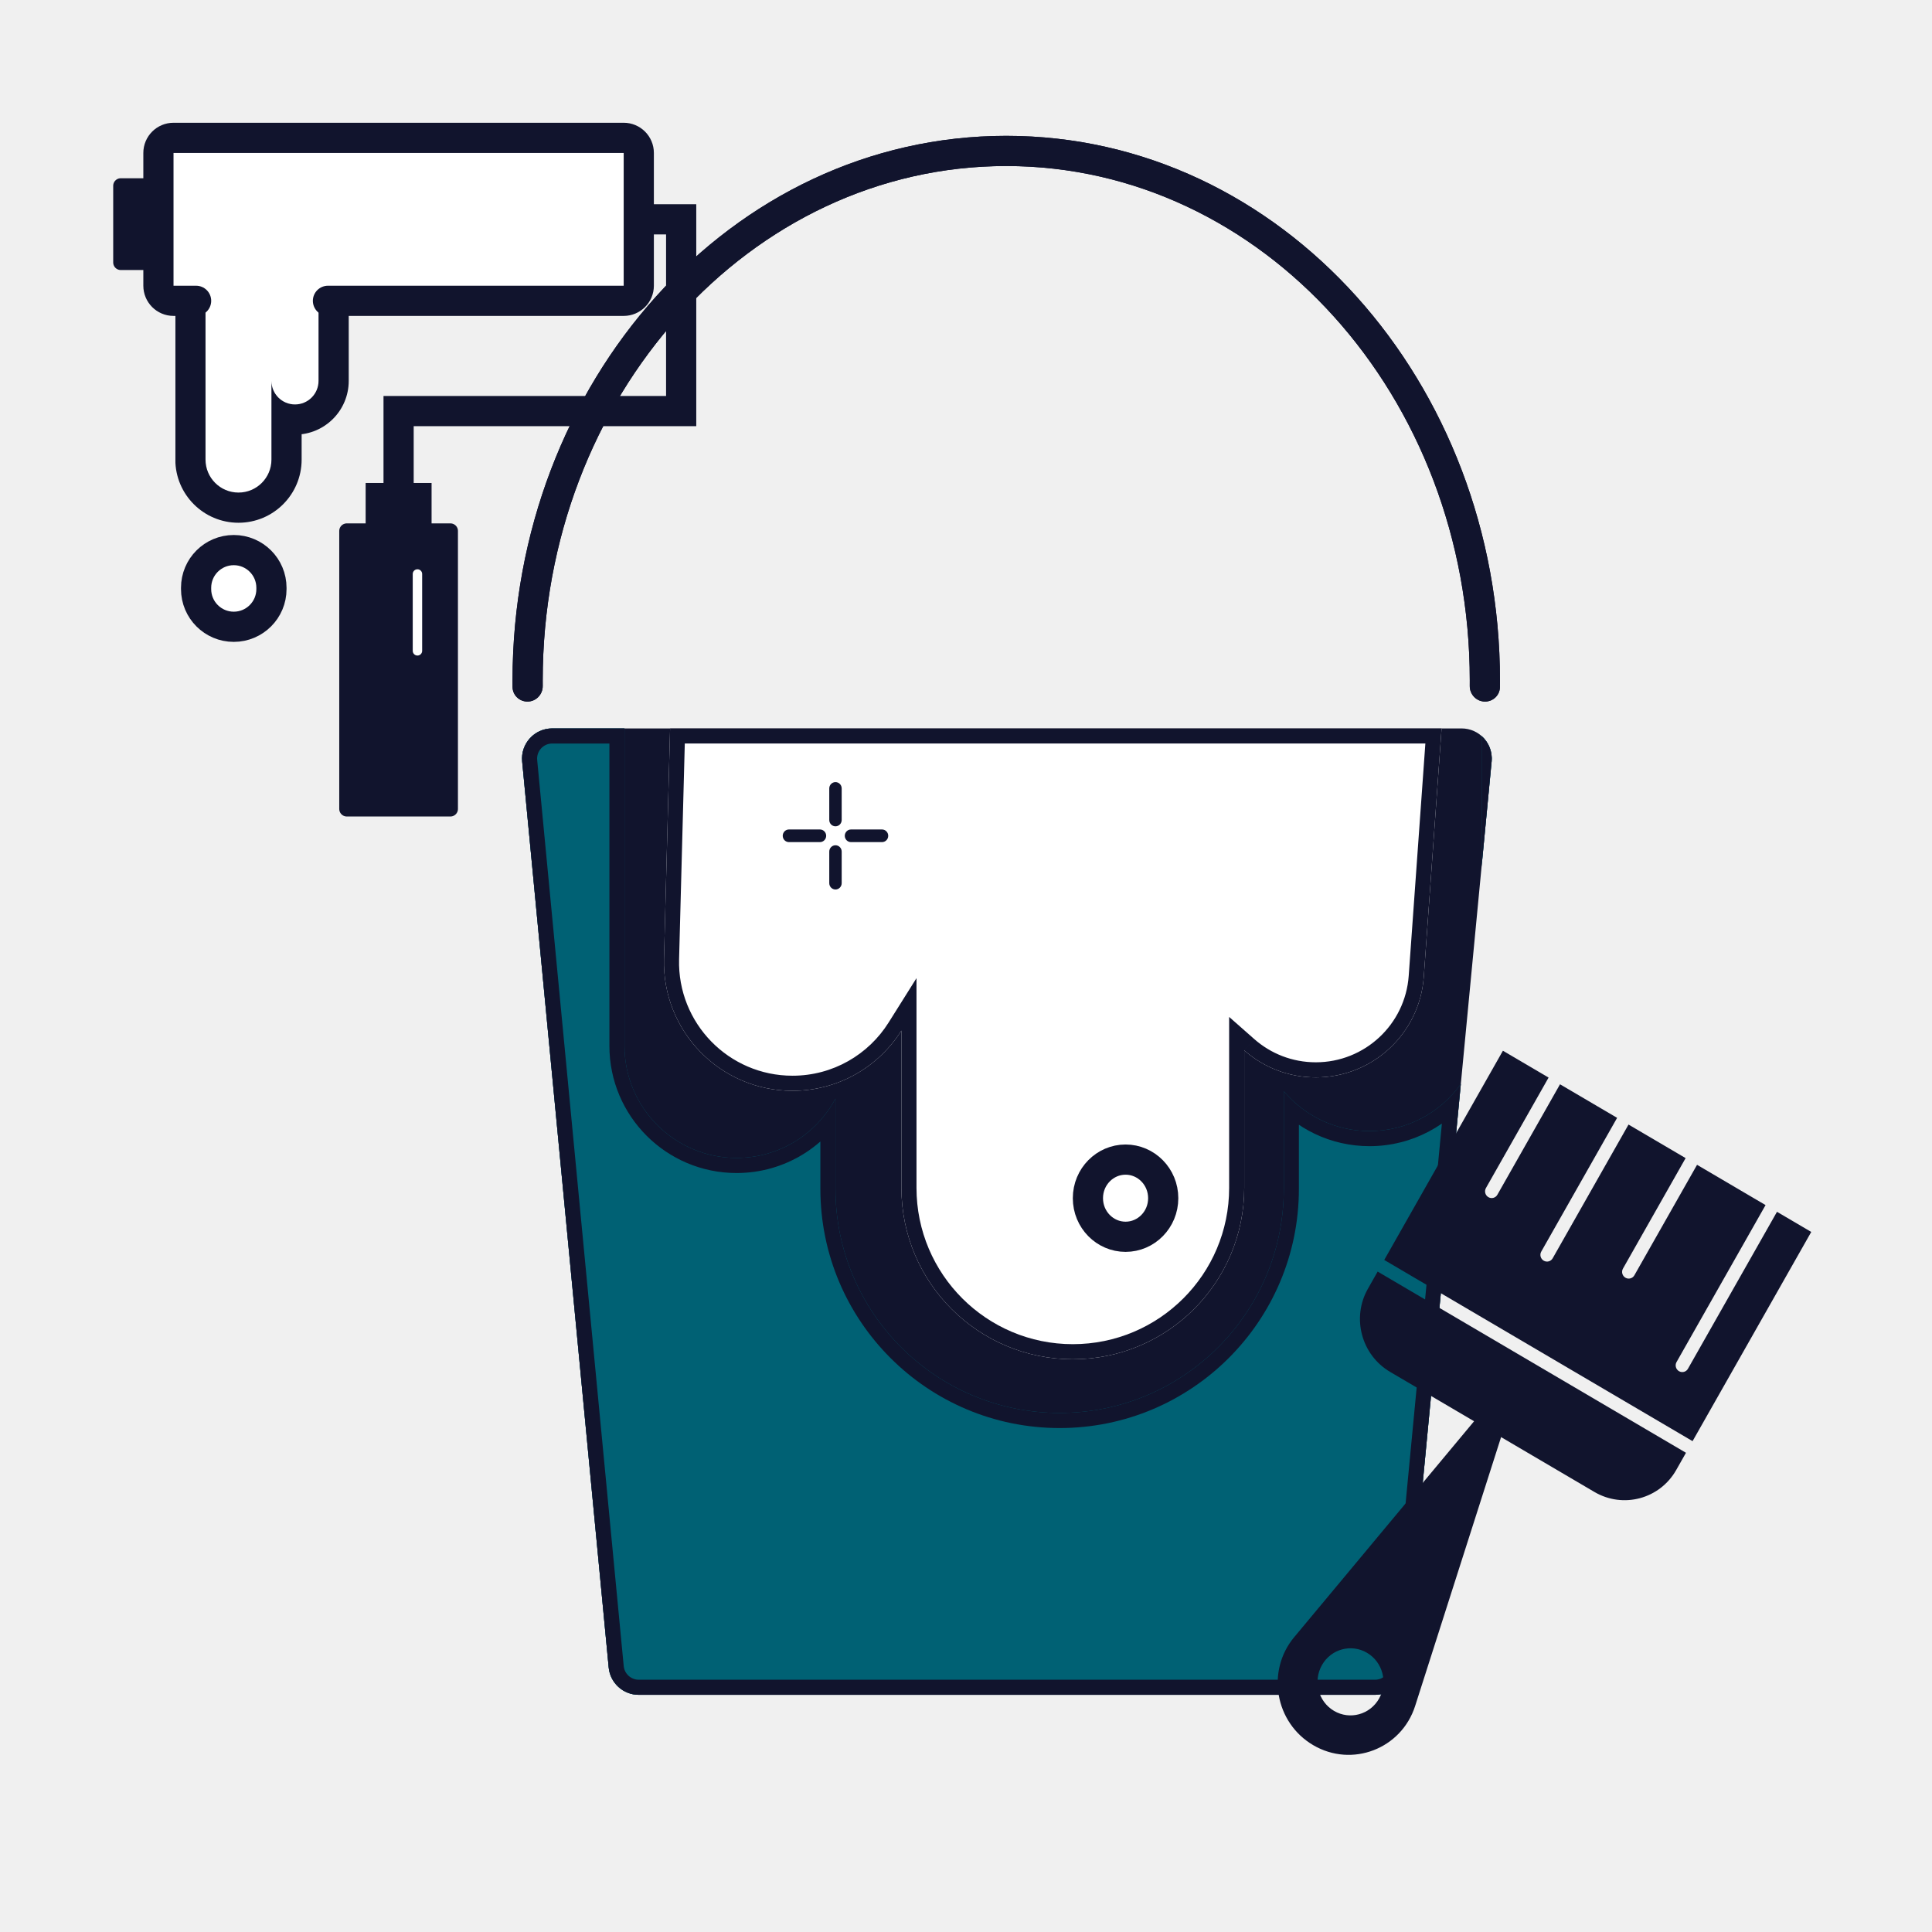
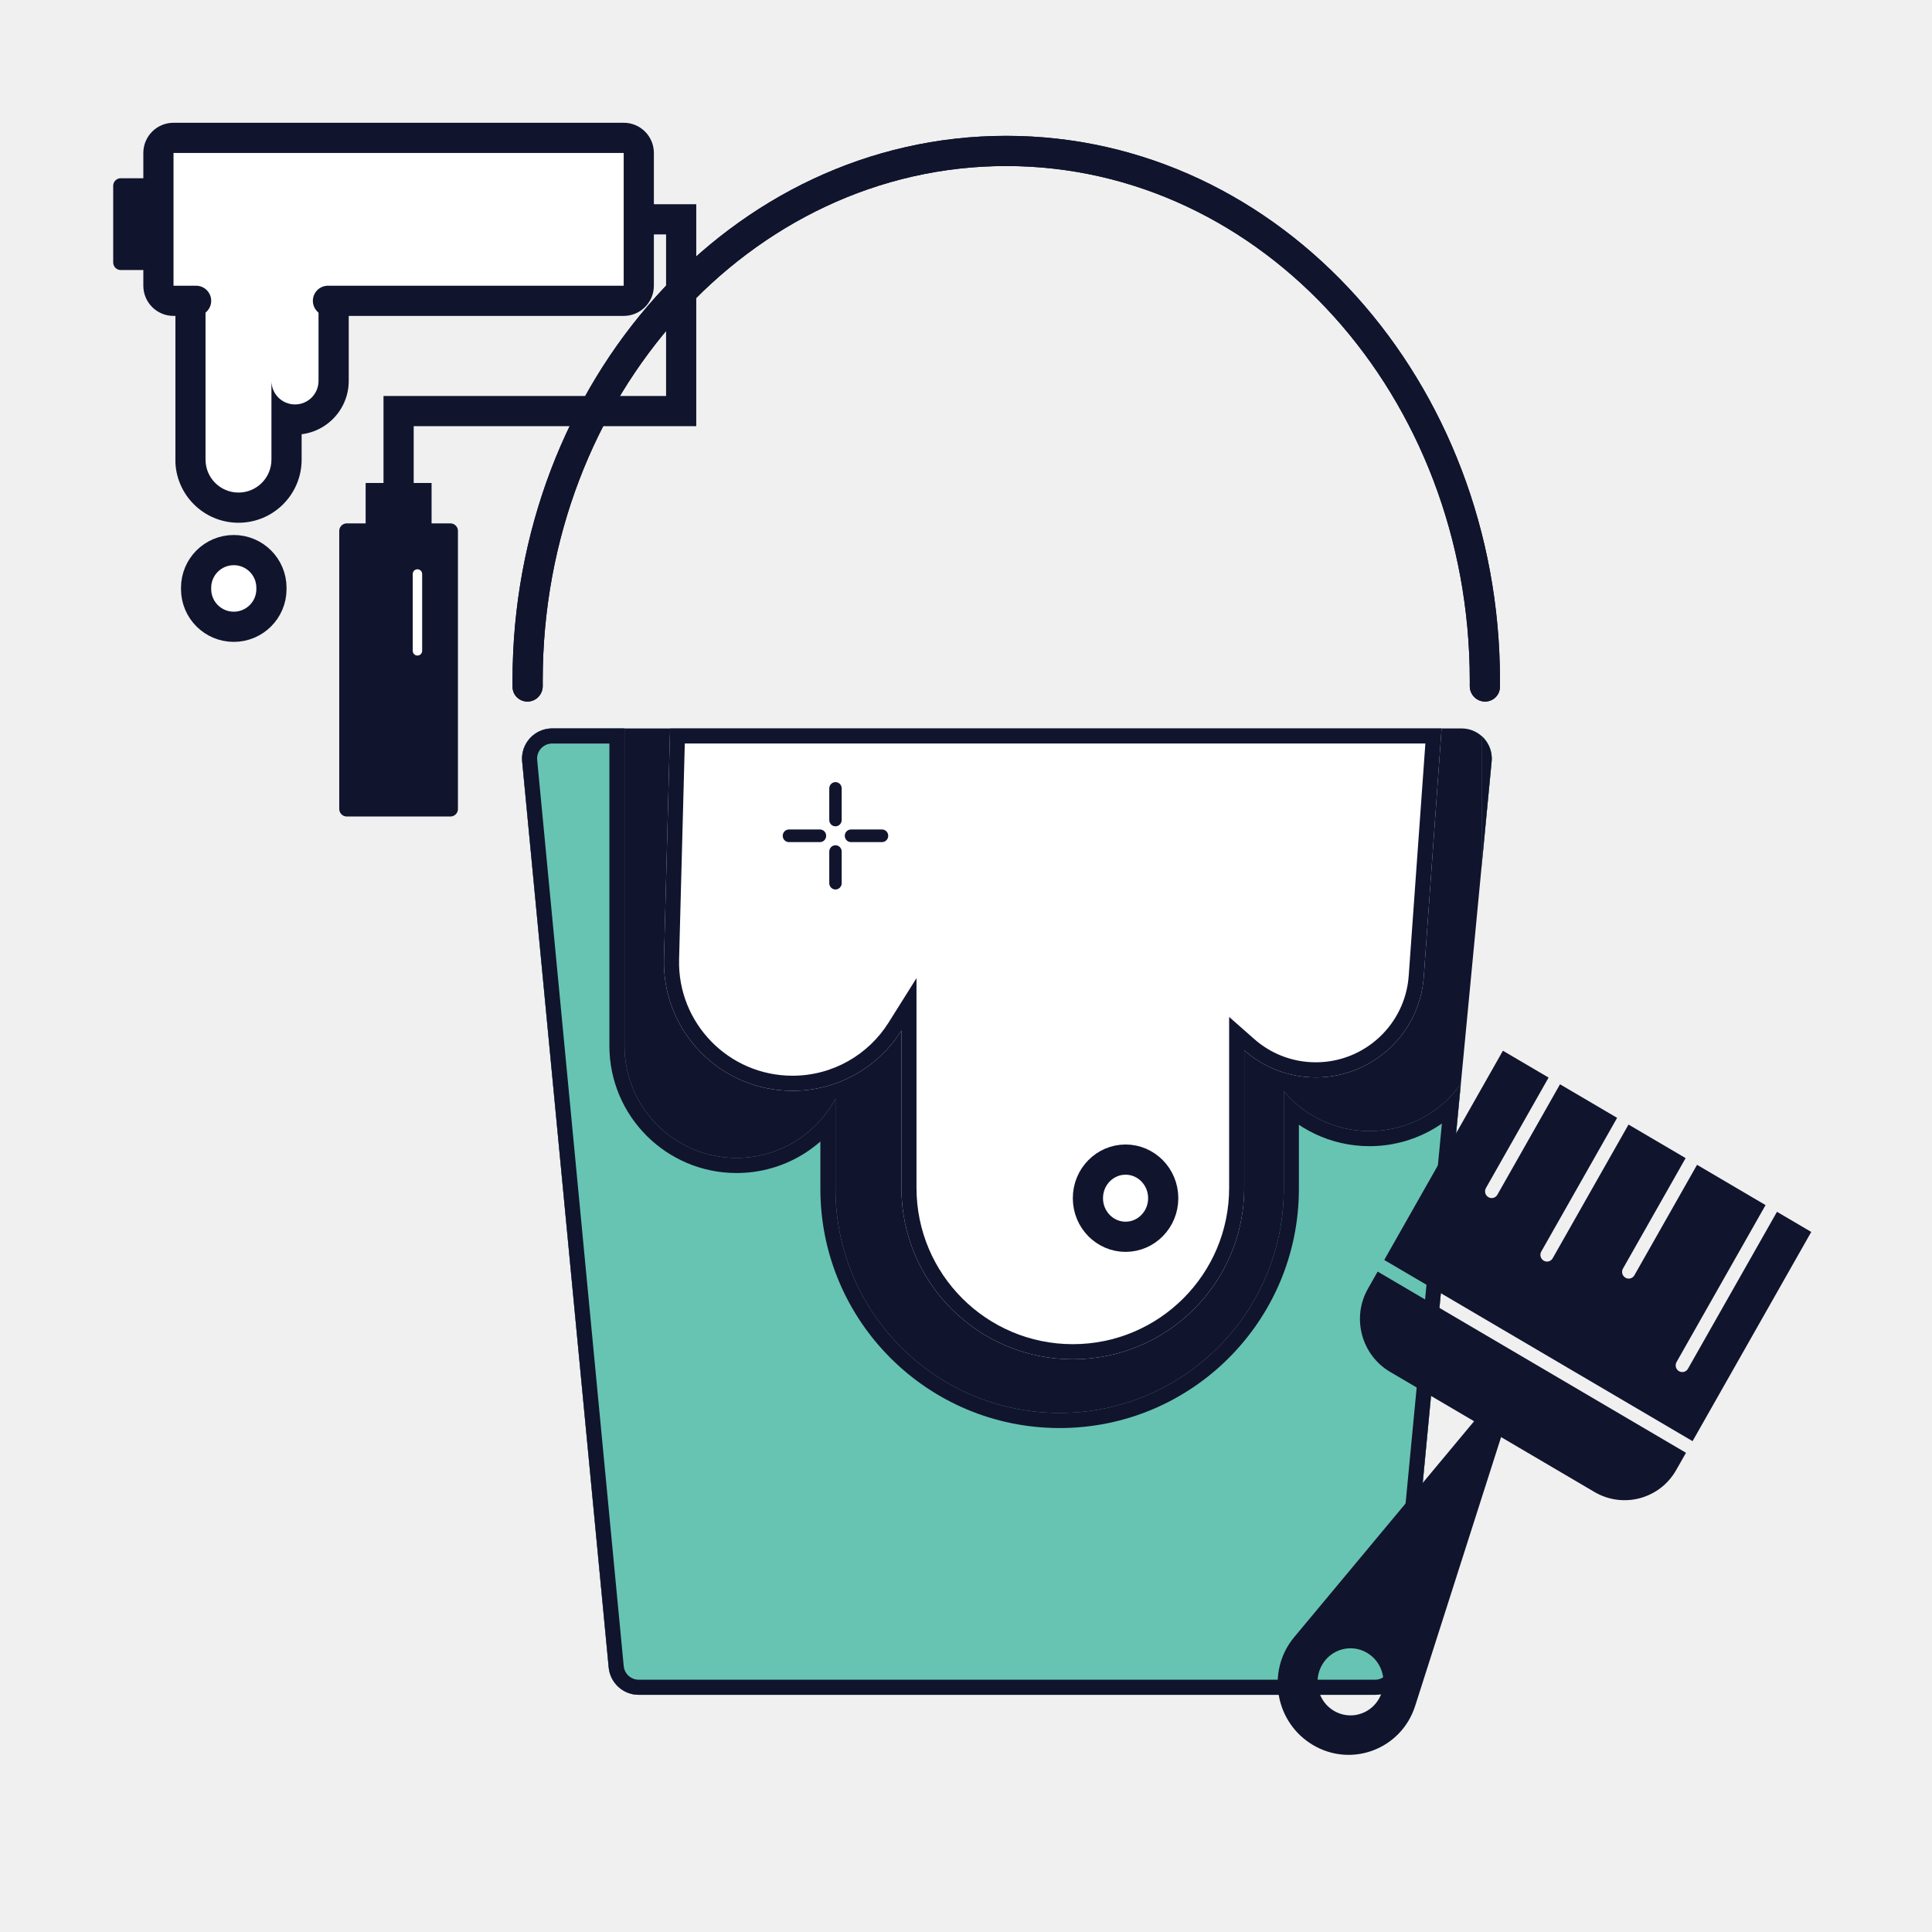
<svg xmlns="http://www.w3.org/2000/svg" width="128" height="128" viewBox="0 0 128 128" fill="none">
  <path d="M34.595 50.45C34.483 49.276 35.406 48.26 36.586 48.26H96.833C98.013 48.26 98.936 49.276 98.824 50.45L93.091 110.476C92.993 111.502 92.131 112.286 91.1 112.286H42.319C41.288 112.286 40.426 111.502 40.328 110.476L34.595 50.45Z" fill="#11142D" />
  <mask id="path-2-inside-1_260_7029" fill="white">
    <path fill-rule="evenodd" clip-rule="evenodd" d="M48.8 76.716C51.637 76.716 54.102 75.125 55.352 72.787V78.76C55.352 86.962 62.002 93.612 70.204 93.612C78.406 93.612 85.055 86.962 85.055 78.76V72.297C86.418 73.912 88.456 74.937 90.734 74.937C93.229 74.937 95.437 73.707 96.783 71.82L93.091 110.476C92.993 111.502 92.131 112.286 91.1 112.286H42.319C41.288 112.286 40.426 111.502 40.328 110.476L34.595 50.45C34.483 49.276 35.406 48.26 36.586 48.26H41.374V69.29C41.374 73.391 44.699 76.716 48.8 76.716ZM98.16 57.406L98.824 50.45C98.888 49.785 98.619 49.17 98.16 48.763V57.406Z" />
  </mask>
-   <path fill-rule="evenodd" clip-rule="evenodd" d="M48.8 76.716C51.637 76.716 54.102 75.125 55.352 72.787V78.76C55.352 86.962 62.002 93.612 70.204 93.612C78.406 93.612 85.055 86.962 85.055 78.76V72.297C86.418 73.912 88.456 74.937 90.734 74.937C93.229 74.937 95.437 73.707 96.783 71.82L93.091 110.476C92.993 111.502 92.131 112.286 91.1 112.286H42.319C41.288 112.286 40.426 111.502 40.328 110.476L34.595 50.45C34.483 49.276 35.406 48.26 36.586 48.26H41.374V69.29C41.374 73.391 44.699 76.716 48.8 76.716ZM98.16 57.406L98.824 50.45C98.888 49.785 98.619 49.17 98.16 48.763V57.406Z" fill="#006174" />
+   <path fill-rule="evenodd" clip-rule="evenodd" d="M48.8 76.716C51.637 76.716 54.102 75.125 55.352 72.787V78.76C55.352 86.962 62.002 93.612 70.204 93.612C78.406 93.612 85.055 86.962 85.055 78.76V72.297C86.418 73.912 88.456 74.937 90.734 74.937C93.229 74.937 95.437 73.707 96.783 71.82L93.091 110.476C92.993 111.502 92.131 112.286 91.1 112.286H42.319C41.288 112.286 40.426 111.502 40.328 110.476L34.595 50.45C34.483 49.276 35.406 48.26 36.586 48.26H41.374V69.29C41.374 73.391 44.699 76.716 48.8 76.716ZM98.16 57.406L98.824 50.45C98.888 49.785 98.619 49.17 98.16 48.763V57.406Z" fill="#67C4B2" />
  <path d="M55.352 72.787H56.352C56.352 72.329 56.04 71.929 55.596 71.817C55.151 71.706 54.687 71.911 54.471 72.316L55.352 72.787ZM85.055 72.297L85.82 71.652C85.549 71.331 85.106 71.213 84.712 71.357C84.318 71.501 84.055 71.877 84.055 72.297H85.055ZM96.783 71.82L97.778 71.915C97.822 71.464 97.557 71.041 97.133 70.883C96.709 70.724 96.232 70.87 95.969 71.239L96.783 71.82ZM93.091 110.476L94.086 110.571V110.571L93.091 110.476ZM40.328 110.476L41.323 110.381L40.328 110.476ZM34.595 50.45L33.599 50.545L34.595 50.45ZM41.374 48.26H42.374C42.374 47.707 41.927 47.26 41.374 47.26V48.26ZM98.824 50.45L97.829 50.355V50.355L98.824 50.45ZM98.16 57.406H97.16C97.16 57.94 97.579 58.379 98.112 58.405C98.645 58.43 99.104 58.032 99.155 57.501L98.16 57.406ZM98.16 48.763L98.824 48.015C98.529 47.754 98.109 47.689 97.75 47.851C97.391 48.012 97.16 48.369 97.16 48.763H98.16ZM54.471 72.316C53.387 74.341 51.253 75.716 48.8 75.716V77.716C52.02 77.716 54.817 75.909 56.234 73.259L54.471 72.316ZM56.352 78.76V72.787H54.352V78.76H56.352ZM70.204 92.612C62.554 92.612 56.352 86.41 56.352 78.76H54.352C54.352 87.514 61.449 94.612 70.204 94.612V92.612ZM84.055 78.76C84.055 86.41 77.854 92.612 70.204 92.612V94.612C78.958 94.612 86.055 87.514 86.055 78.76H84.055ZM84.055 72.297V78.76H86.055V72.297H84.055ZM90.734 73.937C88.763 73.937 87 73.051 85.82 71.652L84.291 72.941C85.835 74.772 88.149 75.937 90.734 75.937V73.937ZM95.969 71.239C94.802 72.874 92.892 73.937 90.734 73.937V75.937C93.566 75.937 96.071 74.539 97.597 72.4L95.969 71.239ZM95.788 71.725L92.095 110.381L94.086 110.571L97.778 71.915L95.788 71.725ZM92.095 110.381C92.046 110.894 91.615 111.286 91.1 111.286V113.286C92.646 113.286 93.939 112.11 94.086 110.571L92.095 110.381ZM91.1 111.286H42.319V113.286H91.1V111.286ZM42.319 111.286C41.803 111.286 41.372 110.894 41.323 110.381L39.333 110.571C39.48 112.11 40.773 113.286 42.319 113.286V111.286ZM41.323 110.381L35.59 50.355L33.599 50.545L39.333 110.571L41.323 110.381ZM35.59 50.355C35.534 49.768 35.996 49.26 36.586 49.26V47.26C34.816 47.26 33.431 48.783 33.599 50.545L35.59 50.355ZM36.586 49.26H41.374V47.26H36.586V49.26ZM42.374 69.29V48.26H40.374V69.29H42.374ZM48.8 75.716C45.251 75.716 42.374 72.839 42.374 69.29H40.374C40.374 73.943 44.147 77.716 48.8 77.716V75.716ZM97.829 50.355L97.164 57.311L99.155 57.501L99.82 50.545L97.829 50.355ZM97.496 49.511C97.728 49.717 97.86 50.023 97.829 50.355L99.82 50.545C99.915 49.547 99.51 48.624 98.824 48.015L97.496 49.511ZM97.16 48.763V57.406H99.16V48.763H97.16Z" fill="#11142D" mask="url(#path-2-inside-1_260_7029)" />
  <mask id="path-4-inside-2_260_7029" fill="white">
    <path fill-rule="evenodd" clip-rule="evenodd" d="M98.388 46.481C98.926 46.481 99.369 46.055 99.375 45.517C99.376 45.371 99.377 45.226 99.377 45.081C99.377 25.355 84.923 9 66.666 9C48.41 9 33.956 25.355 33.956 45.081C33.956 45.226 33.956 45.371 33.958 45.517C33.964 46.055 34.407 46.481 34.945 46.481C35.511 46.481 35.963 46.011 35.957 45.445C35.956 45.324 35.956 45.202 35.956 45.081C35.956 26.258 49.705 11 66.666 11C83.628 11 97.377 26.258 97.377 45.081C97.377 45.202 97.377 45.324 97.376 45.445C97.37 46.011 97.822 46.481 98.388 46.481Z" />
  </mask>
  <path fill-rule="evenodd" clip-rule="evenodd" d="M98.388 46.481C98.926 46.481 99.369 46.055 99.375 45.517C99.376 45.371 99.377 45.226 99.377 45.081C99.377 25.355 84.923 9 66.666 9C48.41 9 33.956 25.355 33.956 45.081C33.956 45.226 33.956 45.371 33.958 45.517C33.964 46.055 34.407 46.481 34.945 46.481C35.511 46.481 35.963 46.011 35.957 45.445C35.956 45.324 35.956 45.202 35.956 45.081C35.956 26.258 49.705 11 66.666 11C83.628 11 97.377 26.258 97.377 45.081C97.377 45.202 97.377 45.324 97.376 45.445C97.37 46.011 97.822 46.481 98.388 46.481Z" fill="#11142D" />
  <path d="M97.376 45.445L96.376 45.436L97.376 45.445ZM99.375 45.517L100.375 45.527L99.375 45.517ZM98.377 45.081C98.377 45.222 98.376 45.364 98.375 45.506L100.375 45.527C100.376 45.379 100.377 45.23 100.377 45.081H98.377ZM66.666 10C84.274 10 98.377 25.805 98.377 45.081H100.377C100.377 24.905 85.572 8 66.666 8V10ZM34.956 45.081C34.956 25.805 49.059 10 66.666 10V8C47.761 8 32.956 24.905 32.956 45.081H34.956ZM34.958 45.506C34.956 45.364 34.956 45.222 34.956 45.081H32.956C32.956 45.23 32.956 45.379 32.958 45.527L34.958 45.506ZM34.956 45.081C34.956 45.205 34.956 45.33 34.957 45.455L36.957 45.436C36.956 45.318 36.956 45.199 36.956 45.081H34.956ZM66.666 10C49.058 10 34.956 25.806 34.956 45.081H36.956C36.956 26.71 50.353 12 66.666 12V10ZM98.377 45.081C98.377 25.806 84.275 10 66.666 10V12C82.98 12 96.377 26.71 96.377 45.081H98.377ZM98.376 45.455C98.377 45.33 98.377 45.205 98.377 45.081H96.377C96.377 45.199 96.377 45.318 96.376 45.436L98.376 45.455ZM34.945 47.481C36.084 47.481 36.968 46.54 36.957 45.436L34.957 45.455C34.957 45.461 34.956 45.465 34.955 45.468C34.953 45.472 34.951 45.476 34.948 45.478C34.946 45.481 34.944 45.482 34.944 45.482C34.945 45.481 34.945 45.481 34.946 45.481C34.946 45.481 34.946 45.481 34.945 45.481V47.481ZM96.376 45.436C96.365 46.54 97.249 47.481 98.388 47.481V45.481C98.387 45.481 98.386 45.481 98.387 45.481C98.388 45.481 98.388 45.481 98.388 45.482C98.389 45.482 98.387 45.481 98.385 45.478C98.382 45.476 98.379 45.472 98.378 45.468C98.376 45.465 98.376 45.461 98.376 45.455L96.376 45.436ZM32.958 45.527C32.97 46.629 33.874 47.481 34.945 47.481V45.481C34.943 45.481 34.944 45.481 34.946 45.482C34.947 45.482 34.948 45.483 34.949 45.484C34.95 45.485 34.953 45.488 34.955 45.493C34.957 45.498 34.958 45.503 34.958 45.506L32.958 45.527ZM98.375 45.506C98.375 45.503 98.376 45.498 98.378 45.493C98.38 45.488 98.383 45.485 98.384 45.484C98.385 45.483 98.386 45.482 98.387 45.482C98.389 45.481 98.39 45.481 98.388 45.481V47.481C99.459 47.481 100.363 46.629 100.375 45.527L98.375 45.506Z" fill="#11142D" mask="url(#path-4-inside-2_260_7029)" />
  <mask id="path-6-inside-3_260_7029" fill="white">
    <path fill-rule="evenodd" clip-rule="evenodd" d="M44.396 48.259L43.991 63.529C43.864 68.318 47.713 72.269 52.504 72.269C55.545 72.269 58.214 70.675 59.72 68.277V78.697C59.72 84.97 64.805 90.055 71.077 90.055C77.35 90.055 82.434 84.97 82.434 78.697V69.589C83.698 70.704 85.358 71.38 87.176 71.38C90.937 71.38 94.06 68.474 94.329 64.722L95.509 48.259H44.396Z" />
  </mask>
  <path fill-rule="evenodd" clip-rule="evenodd" d="M44.396 48.259L43.991 63.529C43.864 68.318 47.713 72.269 52.504 72.269C55.545 72.269 58.214 70.675 59.72 68.277V78.697C59.72 84.97 64.805 90.055 71.077 90.055C77.35 90.055 82.434 84.97 82.434 78.697V69.589C83.698 70.704 85.358 71.38 87.176 71.38C90.937 71.38 94.06 68.474 94.329 64.722L95.509 48.259H44.396Z" fill="white" />
  <path d="M43.991 63.529L42.992 63.502L43.991 63.529ZM44.396 48.259V47.259H43.422L43.396 48.232L44.396 48.259ZM59.72 68.277H60.72V64.805L58.873 67.745L59.72 68.277ZM82.434 69.589L83.096 68.839L81.434 67.374V69.589H82.434ZM94.329 64.722L93.331 64.65V64.65L94.329 64.722ZM95.509 48.259L96.506 48.33L96.583 47.259H95.509V48.259ZM44.991 63.555L45.395 48.285L43.396 48.232L42.992 63.502L44.991 63.555ZM52.504 71.269C48.275 71.269 44.879 67.782 44.991 63.555L42.992 63.502C42.85 68.854 47.15 73.269 52.504 73.269V71.269ZM58.873 67.745C57.542 69.865 55.187 71.269 52.504 71.269V73.269C55.903 73.269 58.885 71.486 60.567 68.809L58.873 67.745ZM60.72 78.697V68.277H58.72V78.697H60.72ZM71.077 89.055C65.357 89.055 60.72 84.417 60.72 78.697H58.72C58.72 85.522 64.252 91.055 71.077 91.055V89.055ZM81.434 78.697C81.434 84.418 76.797 89.055 71.077 89.055V91.055C77.902 91.055 83.434 85.522 83.434 78.697H81.434ZM81.434 69.589V78.697H83.434V69.589H81.434ZM87.176 70.38C85.611 70.38 84.184 69.799 83.096 68.839L81.773 70.339C83.212 71.609 85.105 72.38 87.176 72.38V70.38ZM93.331 64.65C93.1 67.879 90.413 70.38 87.176 70.38V72.38C91.462 72.38 95.019 69.068 95.326 64.793L93.331 64.65ZM94.511 48.187L93.331 64.65L95.326 64.793L96.506 48.33L94.511 48.187ZM95.509 47.259H44.396V49.259H95.509V47.259Z" fill="#11142D" mask="url(#path-6-inside-3_260_7029)" />
  <path d="M77.066 79.383C77.066 80.812 75.933 81.94 74.572 81.94C73.211 81.94 72.077 80.812 72.077 79.383C72.077 77.954 73.211 76.826 74.572 76.826C75.933 76.826 77.066 77.954 77.066 79.383Z" stroke="#11142D" stroke-width="2" />
  <path d="M54.941 52.235C54.941 52.004 55.126 51.817 55.352 51.817C55.58 51.817 55.764 52.004 55.764 52.235V54.327C55.764 54.559 55.58 54.746 55.352 54.746C55.126 54.746 54.941 54.559 54.941 54.327V52.235Z" fill="#11142D" />
  <path d="M52.269 55.792C52.042 55.792 51.858 55.605 51.858 55.374C51.858 55.143 52.042 54.955 52.269 54.955L54.324 54.955C54.551 54.955 54.736 55.143 54.736 55.374C54.736 55.605 54.551 55.792 54.324 55.792L52.269 55.792Z" fill="#11142D" />
  <path d="M54.941 56.42C54.941 56.189 55.126 56.001 55.352 56.001C55.58 56.001 55.764 56.189 55.764 56.42V58.512C55.764 58.743 55.58 58.931 55.352 58.931C55.126 58.931 54.941 58.743 54.941 58.512V56.42Z" fill="#11142D" />
  <path d="M56.38 55.792C56.153 55.792 55.969 55.605 55.969 55.374C55.969 55.143 56.153 54.955 56.38 54.955L58.435 54.955C58.663 54.955 58.847 55.143 58.847 55.374C58.847 55.605 58.663 55.792 58.435 55.792L56.38 55.792Z" fill="#11142D" />
  <path fill-rule="evenodd" clip-rule="evenodd" d="M112.137 95.48L91.71 83.475L99.572 69.614L102.598 71.392L98.447 78.711C98.327 78.922 98.4 79.192 98.609 79.315C98.818 79.438 99.084 79.367 99.204 79.156L103.355 71.837L107.138 74.06L102.113 82.919C101.993 83.13 102.066 83.4 102.275 83.523C102.483 83.646 102.75 83.575 102.869 83.364L107.894 74.505L111.677 76.728L107.526 84.047C107.406 84.257 107.479 84.528 107.688 84.651C107.897 84.773 108.163 84.702 108.282 84.491L112.434 77.172L116.973 79.84L111.075 90.24C110.955 90.451 111.028 90.721 111.237 90.844C111.446 90.966 111.712 90.895 111.831 90.684L117.73 80.285L120 81.619L112.137 95.48Z" fill="#11142D" />
  <path d="M111.053 97.392C109.963 99.313 107.536 99.964 105.631 98.844L92.101 90.893C90.197 89.774 89.536 87.308 90.626 85.387L91.273 84.246L111.701 96.251L111.053 97.392Z" fill="#11142D" />
  <path fill-rule="evenodd" clip-rule="evenodd" d="M87 115.619C89.572 117.131 92.847 115.872 93.758 113.021L101.109 90.025L85.743 108.466C83.874 110.709 84.476 114.135 87 115.619ZM90.567 109.501C89.522 108.887 88.186 109.251 87.583 110.315C86.98 111.378 87.338 112.737 88.383 113.351C89.427 113.965 90.763 113.601 91.366 112.538C91.969 111.474 91.611 110.115 90.567 109.501Z" fill="#11142D" />
  <mask id="path-16-outside-4_260_7029" maskUnits="userSpaceOnUse" x="11.616" y="16.914" width="12" height="18" fill="black">
    <rect fill="white" x="11.616" y="16.914" width="12" height="18" />
    <path fill-rule="evenodd" clip-rule="evenodd" d="M13.616 18.914V30.45C13.616 31.657 14.594 32.634 15.8 32.634C17.006 32.634 17.984 31.657 17.984 30.45V18.914H13.616ZM17.984 18.914V25.236C17.984 26.098 18.683 26.796 19.544 26.796C20.406 26.796 21.104 26.098 21.104 25.236V18.914H17.984Z" />
  </mask>
  <path fill-rule="evenodd" clip-rule="evenodd" d="M13.616 18.914V30.45C13.616 31.657 14.594 32.634 15.8 32.634C17.006 32.634 17.984 31.657 17.984 30.45V18.914H13.616ZM17.984 18.914V25.236C17.984 26.098 18.683 26.796 19.544 26.796C20.406 26.796 21.104 26.098 21.104 25.236V18.914H17.984Z" fill="white" />
  <path d="M13.616 18.914V16.914H11.616V18.914H13.616ZM17.984 18.914H19.984V16.914H17.984V18.914ZM17.984 18.914V16.914H15.984V18.914H17.984ZM21.104 18.914H23.104V16.914H21.104V18.914ZM11.616 18.914V30.45H15.616V18.914H11.616ZM11.616 30.45C11.616 32.761 13.489 34.634 15.8 34.634V30.634C15.698 30.634 15.616 30.552 15.616 30.45H11.616ZM15.8 34.634C18.111 34.634 19.984 32.761 19.984 30.45H15.984C15.984 30.552 15.902 30.634 15.8 30.634V34.634ZM19.984 30.45V18.914H15.984V30.45H19.984ZM17.984 16.914H13.616V20.914H17.984V16.914ZM15.984 18.914V25.236H19.984V18.914H15.984ZM15.984 25.236C15.984 27.202 17.578 28.796 19.544 28.796V24.796C19.787 24.796 19.984 24.993 19.984 25.236H15.984ZM19.544 28.796C21.51 28.796 23.104 27.202 23.104 25.236H19.104C19.104 24.993 19.301 24.796 19.544 24.796V28.796ZM23.104 25.236V18.914H19.104V25.236H23.104ZM21.104 16.914H17.984V20.914H21.104V16.914Z" fill="#11142D" mask="url(#path-16-outside-4_260_7029)" />
  <rect x="8" y="12.309" width="2.496" height="5.081" fill="#11142D" stroke="#11142D" stroke-linejoin="round" />
  <rect x="22.976" y="35.175" width="6.864" height="18.42" fill="#11142D" stroke="#11142D" stroke-linejoin="round" />
  <rect x="24.225" y="31.999" width="4.368" height="3.176" fill="#11142D" />
  <rect x="27.345" y="37.716" width="0.624" height="5.716" rx="0.312" fill="white" />
  <path d="M42.321 14.532H45.129V27.235H26.408V31.999" stroke="#11142D" stroke-width="2" stroke-linecap="round" />
  <rect x="12.992" y="36.445" width="4.992" height="5.081" rx="2.496" fill="white" stroke="#11142D" stroke-width="2" />
  <rect x="10.496" y="9.133" width="31.825" height="10.797" rx="1" fill="white" />
  <path d="M12.992 19.93H11.496C10.944 19.93 10.496 19.482 10.496 18.93V10.133C10.496 9.58 10.944 9.133 11.496 9.133H41.321C41.873 9.133 42.321 9.58 42.321 10.133V18.93C42.321 19.482 41.873 19.93 41.321 19.93H21.728" stroke="#11142D" stroke-width="2" stroke-linecap="round" stroke-linejoin="round" />
</svg>
